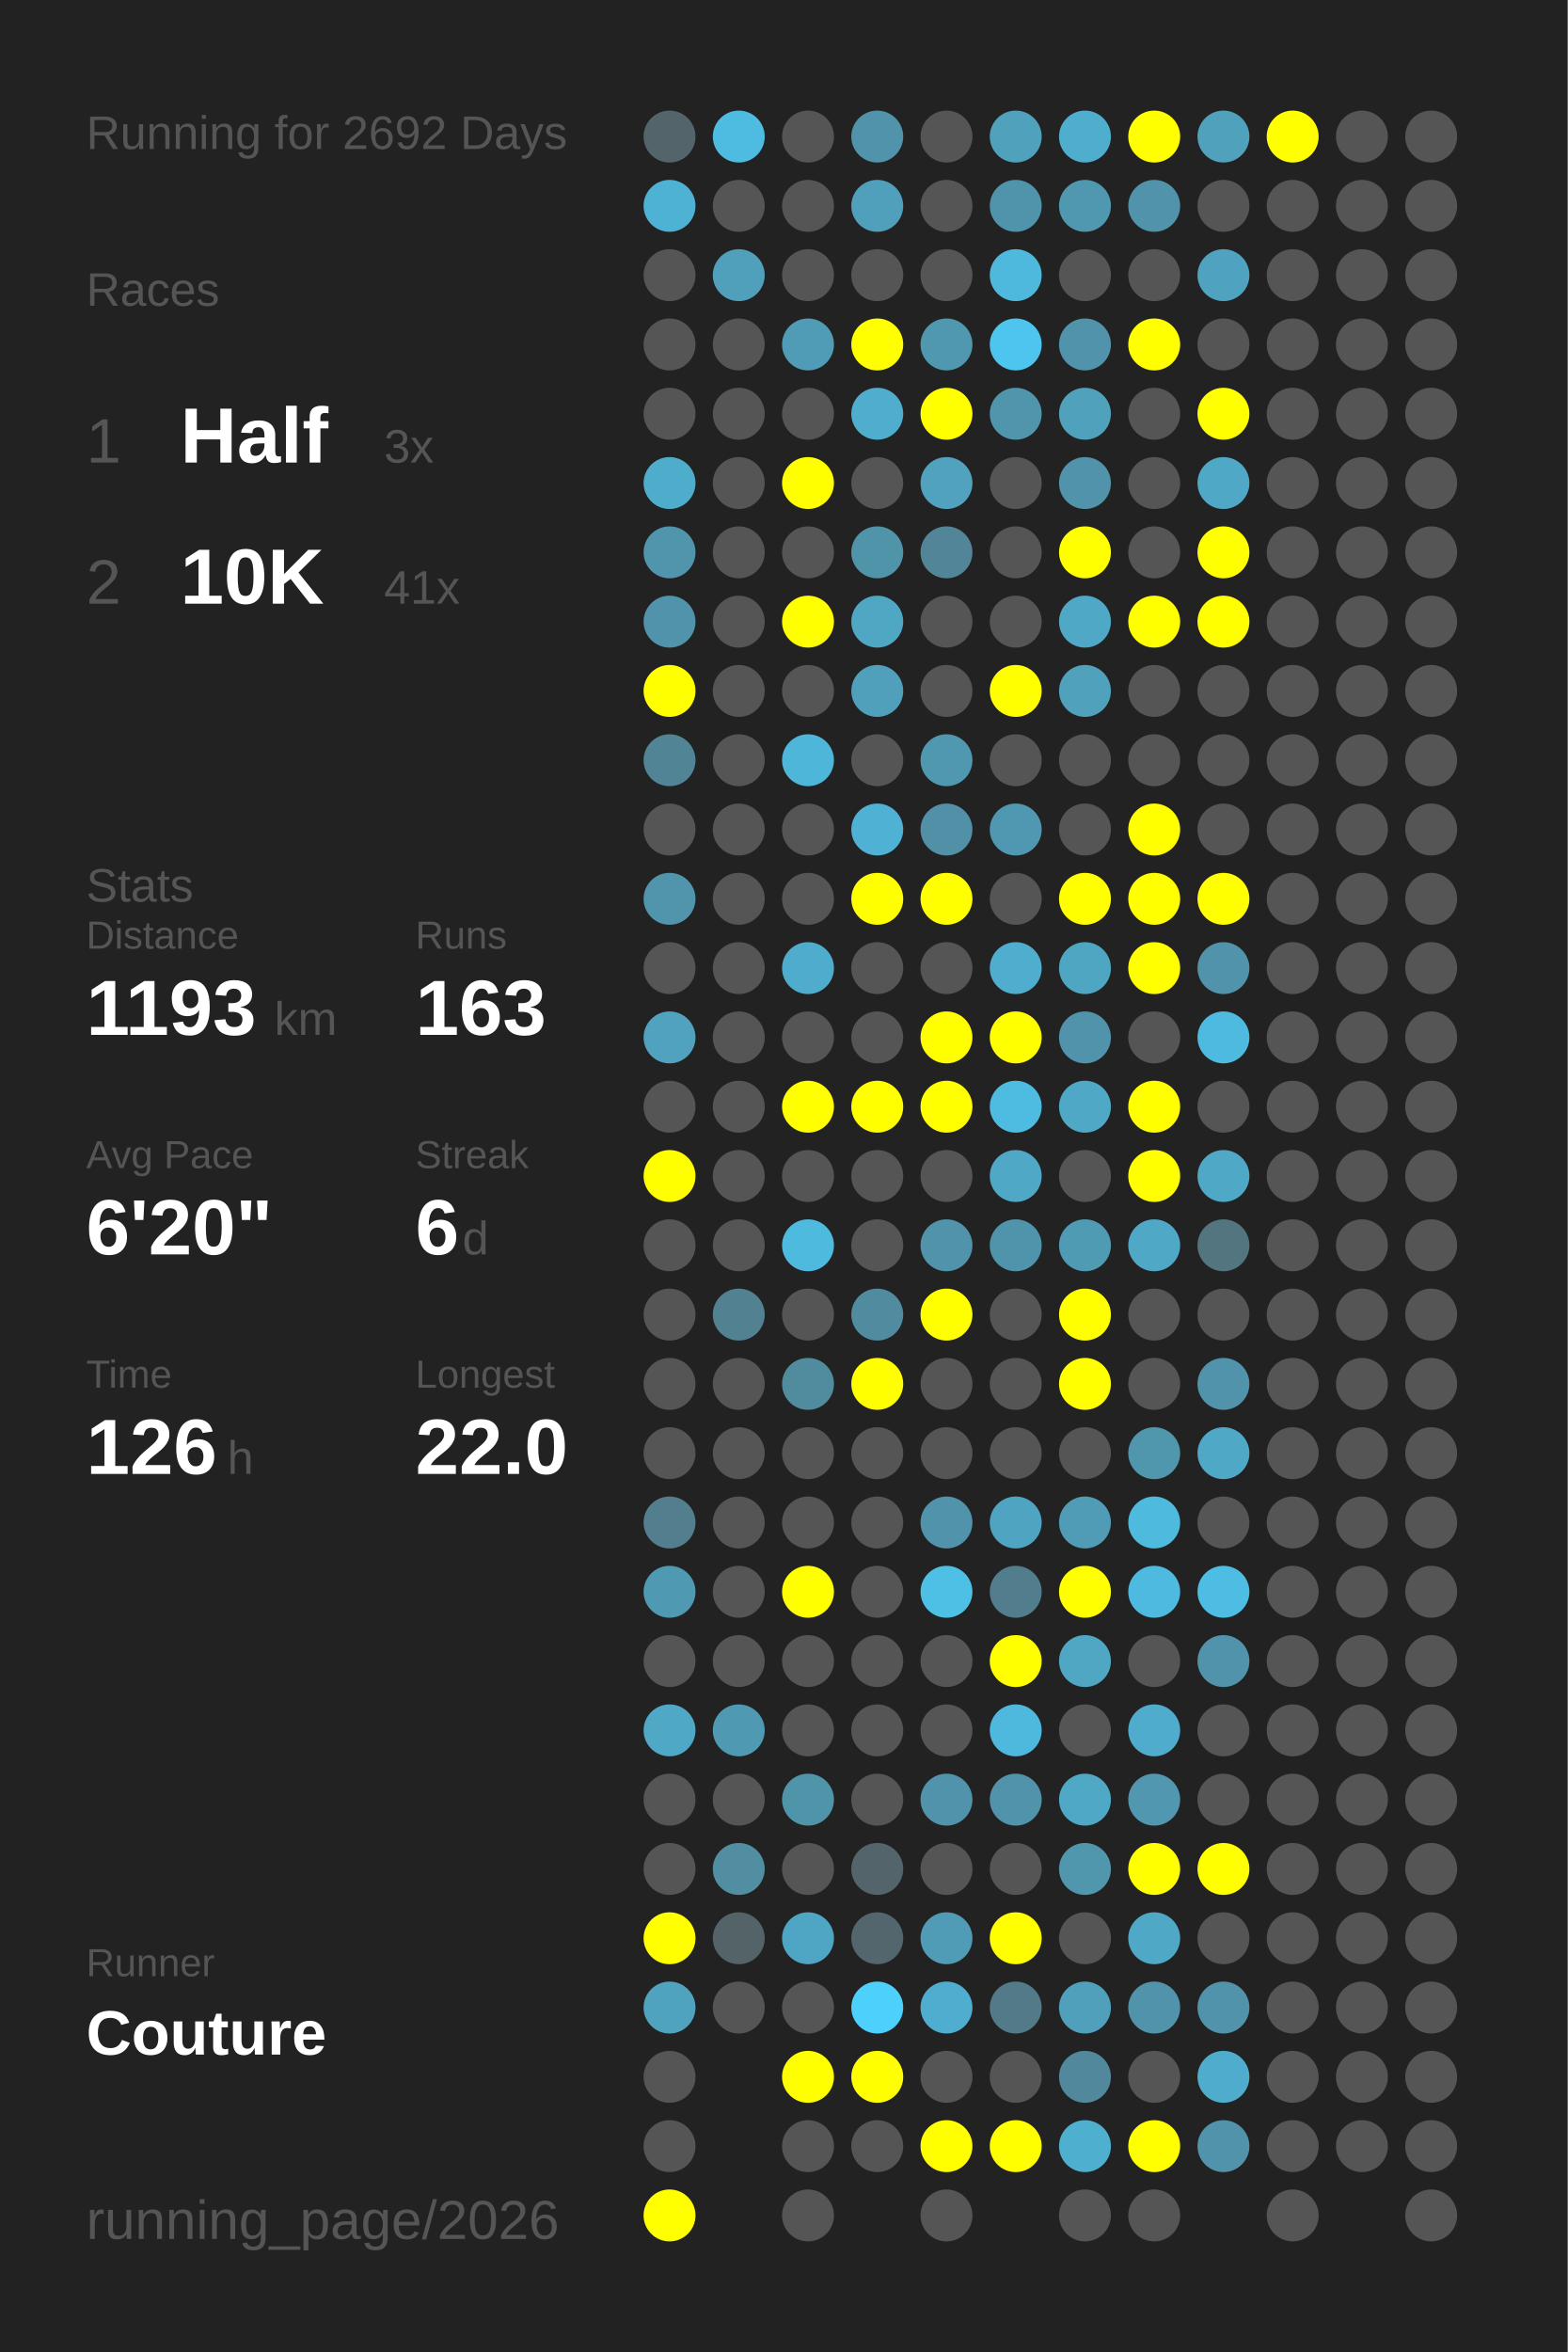
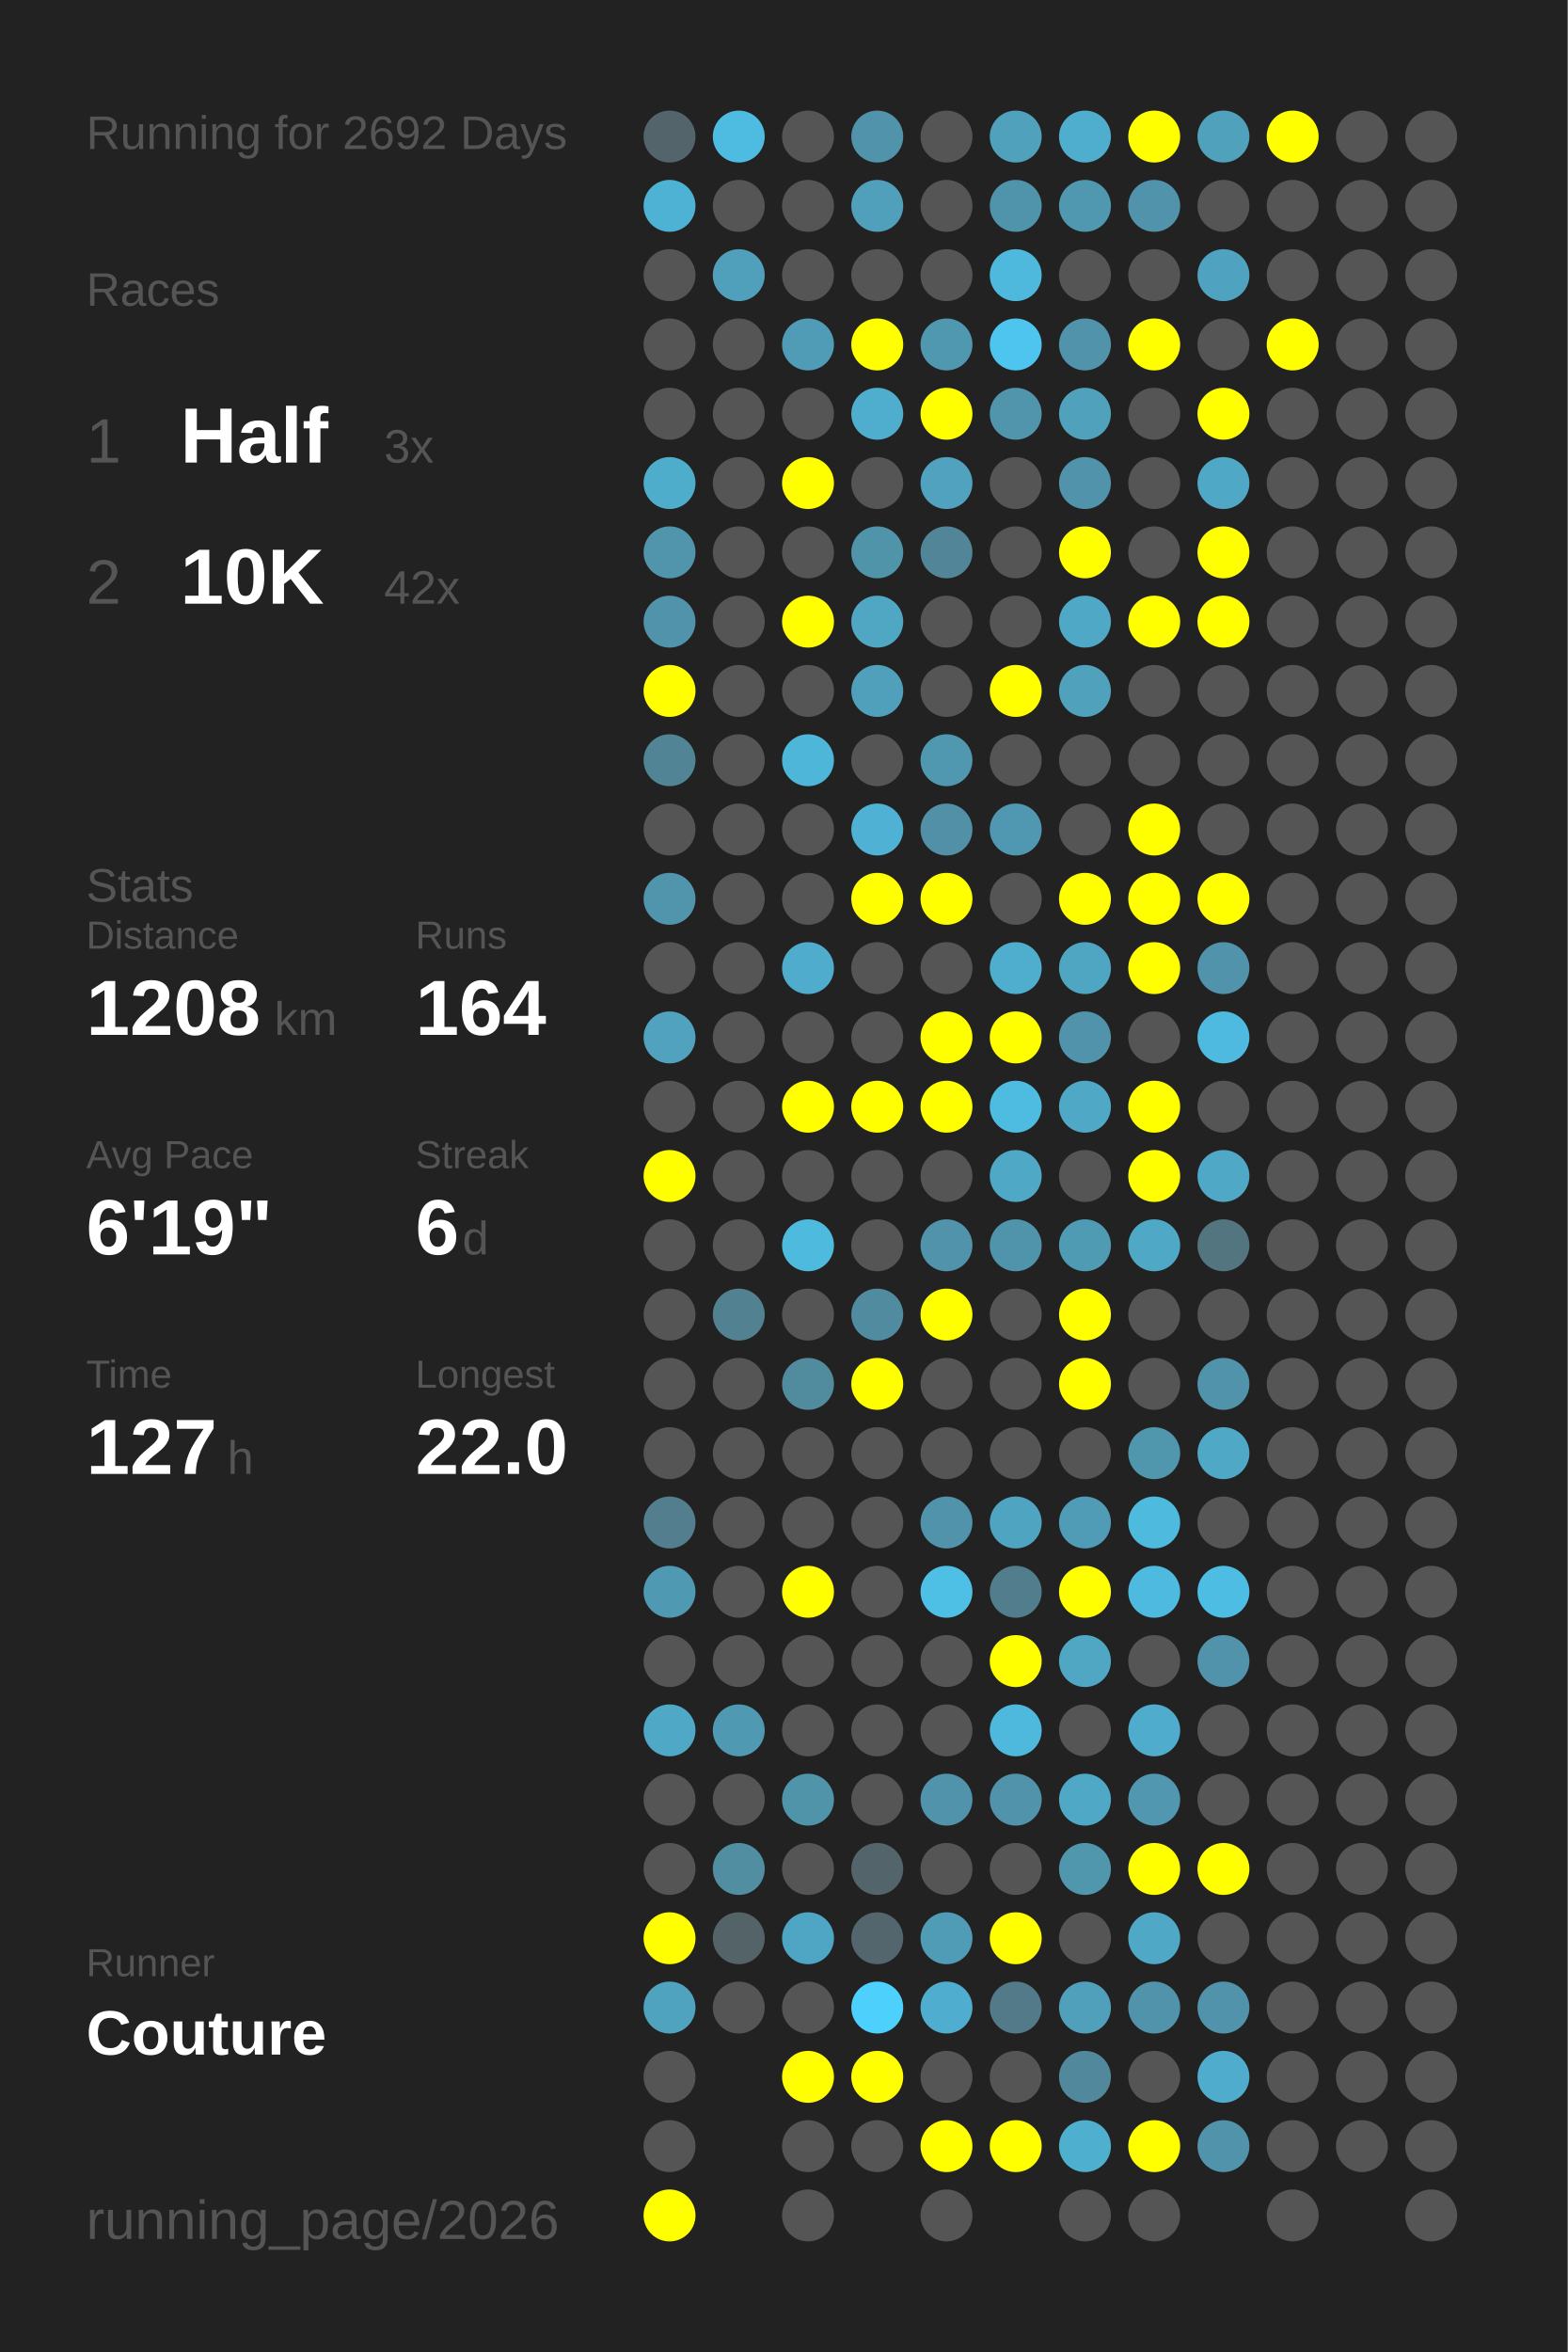
<svg xmlns="http://www.w3.org/2000/svg" baseProfile="full" height="300mm" version="1.1" viewBox="0,0,200,300" width="200mm">
  <defs />
  <rect fill="#222222" height="300" width="200" x="0" y="0" />
  <text fill="#555555" style="font-size:6px; font-family:Arial;" x="11" y="19">Running for 2692 Days</text>
  <text fill="#555555" style="font-size:6px; font-family:Arial;" x="11" y="39">Races</text>
  <text fill="#555555" style="font-size:8px; font-family:Arial;" x="11" y="59">1</text>
  <text fill="#FFFFFF" style="font-size:10px; font-family:Arial; font-weight:bold;" x="23" y="59">Half</text>
  <text fill="#555555" style="font-size:6px; font-family:Arial;" x="49" y="59">3x</text>
  <text fill="#555555" style="font-size:8px; font-family:Arial;" x="11" y="77">2</text>
  <text fill="#FFFFFF" style="font-size:10px; font-family:Arial; font-weight:bold;" x="23" y="77">10K</text>
-   <text fill="#555555" style="font-size:6px; font-family:Arial;" x="49" y="77">41x</text>
+   <text fill="#555555" style="font-size:6px; font-family:Arial;" x="49" y="77">42x</text>
  <text fill="#555555" style="font-size:6px; font-family:Arial;" x="11" y="115">Stats</text>
  <text fill="#555555" style="font-size:5px; font-family:Arial;" x="11" y="121">Distance</text>
-   <text fill="#FFFFFF" style="font-size:10px; font-family:Arial; font-weight:bold;" x="11" y="132">1193</text>
+   <text fill="#FFFFFF" style="font-size:10px; font-family:Arial; font-weight:bold;" x="11" y="132">1208</text>
  <text fill="#555555" style="font-size:6px; font-family:Arial;" x="35" y="132">km</text>
  <text fill="#555555" style="font-size:5px; font-family:Arial;" x="53" y="121">Runs</text>
-   <text fill="#FFFFFF" style="font-size:10px; font-family:Arial; font-weight:bold;" x="53" y="132">163</text>
+   <text fill="#FFFFFF" style="font-size:10px; font-family:Arial; font-weight:bold;" x="53" y="132">164</text>
  <text fill="#555555" style="font-size:5px; font-family:Arial;" x="11" y="149">Avg Pace</text>
-   <text fill="#FFFFFF" style="font-size:10px; font-family:Arial; font-weight:bold;" x="11" y="160">6'20"</text>
+   <text fill="#FFFFFF" style="font-size:10px; font-family:Arial; font-weight:bold;" x="11" y="160">6'19"</text>
  <text fill="#555555" style="font-size:5px; font-family:Arial;" x="53" y="149">Streak</text>
  <text fill="#FFFFFF" style="font-size:10px; font-family:Arial; font-weight:bold;" x="53" y="160">6</text>
  <text fill="#555555" style="font-size:6px; font-family:Arial;" x="59" y="160">d</text>
  <text fill="#555555" style="font-size:5px; font-family:Arial;" x="11" y="177">Time</text>
-   <text fill="#FFFFFF" style="font-size:10px; font-family:Arial; font-weight:bold;" x="11" y="188">126</text>
+   <text fill="#FFFFFF" style="font-size:10px; font-family:Arial; font-weight:bold;" x="11" y="188">127</text>
  <text fill="#555555" style="font-size:6px; font-family:Arial;" x="29" y="188">h</text>
  <text fill="#555555" style="font-size:5px; font-family:Arial;" x="53" y="177">Longest</text>
  <text fill="#FFFFFF" style="font-size:10px; font-family:Arial; font-weight:bold;" x="53" y="188">22.0</text>
  <text fill="#555555" style="font-size:5px; font-family:Arial;" x="11" y="252.065">Runner</text>
  <text fill="#FFFFFF" style="font-size:8px; font-family:Arial; font-weight:bold;" x="11" y="262.065">Couture</text>
  <text fill="#555555" style="font-size:7px; font-family:Arial;" x="11" y="285.581">running_page/2026</text>
  <circle cx="85.417" cy="17.419" fill="#53656a" r="3.312" />
  <circle cx="85.417" cy="26.258" fill="#4eb2d4" r="3.312" />
  <circle cx="85.417" cy="35.097" fill="#555555" r="3.312" />
  <circle cx="85.417" cy="43.935" fill="#555555" r="3.312" />
  <circle cx="85.417" cy="52.774" fill="#555555" r="3.312" />
  <circle cx="85.417" cy="61.613" fill="#4fadcc" r="3.312" />
  <circle cx="85.417" cy="70.452" fill="#5095ac" r="3.312" />
  <circle cx="85.417" cy="79.29" fill="#5093aa" r="3.312" />
  <circle cx="85.417" cy="88.129" fill="#FFFF00" r="3.312" />
  <circle cx="85.417" cy="96.968" fill="#518495" r="3.312" />
  <circle cx="85.417" cy="105.806" fill="#555555" r="3.312" />
  <circle cx="85.417" cy="114.645" fill="#5095ac" r="3.312" />
  <circle cx="85.417" cy="123.484" fill="#555555" r="3.312" />
  <circle cx="85.417" cy="132.323" fill="#50a2be" r="3.312" />
  <circle cx="85.417" cy="141.161" fill="#555555" r="3.312" />
  <circle cx="85.417" cy="150" fill="#FFFF00" r="3.312" />
  <circle cx="85.417" cy="158.839" fill="#555555" r="3.312" />
  <circle cx="85.417" cy="167.677" fill="#555555" r="3.312" />
  <circle cx="85.417" cy="176.516" fill="#555555" r="3.312" />
  <circle cx="85.417" cy="185.355" fill="#555555" r="3.312" />
  <circle cx="85.417" cy="194.194" fill="#527e8d" r="3.312" />
  <circle cx="85.417" cy="203.032" fill="#5099b2" r="3.312" />
  <circle cx="85.417" cy="211.871" fill="#555555" r="3.312" />
  <circle cx="85.417" cy="220.71" fill="#4fa8c6" r="3.312" />
  <circle cx="85.417" cy="229.548" fill="#555555" r="3.312" />
  <circle cx="85.417" cy="238.387" fill="#555555" r="3.312" />
  <circle cx="85.417" cy="247.226" fill="#FFFF00" r="3.312" />
  <circle cx="85.417" cy="256.065" fill="#4fa3bf" r="3.312" />
  <circle cx="85.417" cy="264.903" fill="#555555" r="3.312" />
  <circle cx="85.417" cy="273.742" fill="#555555" r="3.312" />
  <circle cx="85.417" cy="282.581" fill="#FFFF00" r="3.312" />
  <circle cx="94.25" cy="17.419" fill="#4ebce1" r="3.312" />
  <circle cx="94.25" cy="26.258" fill="#555555" r="3.312" />
  <circle cx="94.25" cy="35.097" fill="#50a0bb" r="3.312" />
  <circle cx="94.25" cy="43.935" fill="#555555" r="3.312" />
  <circle cx="94.25" cy="52.774" fill="#555555" r="3.312" />
  <circle cx="94.25" cy="61.613" fill="#555555" r="3.312" />
  <circle cx="94.25" cy="70.452" fill="#555555" r="3.312" />
  <circle cx="94.25" cy="79.29" fill="#555555" r="3.312" />
  <circle cx="94.25" cy="88.129" fill="#555555" r="3.312" />
  <circle cx="94.25" cy="96.968" fill="#555555" r="3.312" />
  <circle cx="94.25" cy="105.806" fill="#555555" r="3.312" />
  <circle cx="94.25" cy="114.645" fill="#555555" r="3.312" />
  <circle cx="94.25" cy="123.484" fill="#555555" r="3.312" />
  <circle cx="94.25" cy="132.323" fill="#555555" r="3.312" />
  <circle cx="94.25" cy="141.161" fill="#555555" r="3.312" />
  <circle cx="94.25" cy="150" fill="#555555" r="3.312" />
  <circle cx="94.25" cy="158.839" fill="#555555" r="3.312" />
  <circle cx="94.25" cy="167.677" fill="#528292" r="3.312" />
  <circle cx="94.25" cy="176.516" fill="#555555" r="3.312" />
  <circle cx="94.25" cy="185.355" fill="#555555" r="3.312" />
  <circle cx="94.25" cy="194.194" fill="#555555" r="3.312" />
  <circle cx="94.25" cy="203.032" fill="#555555" r="3.312" />
  <circle cx="94.25" cy="211.871" fill="#555555" r="3.312" />
  <circle cx="94.25" cy="220.71" fill="#5099b2" r="3.312" />
  <circle cx="94.25" cy="229.548" fill="#555555" r="3.312" />
  <circle cx="94.25" cy="238.387" fill="#518ea2" r="3.312" />
  <circle cx="94.25" cy="247.226" fill="#546368" r="3.312" />
  <circle cx="94.25" cy="256.065" fill="#555555" r="3.312" />
  <circle cx="103.083" cy="17.419" fill="#555555" r="3.312" />
  <circle cx="103.083" cy="26.258" fill="#555555" r="3.312" />
  <circle cx="103.083" cy="35.097" fill="#555555" r="3.312" />
  <circle cx="103.083" cy="43.935" fill="#509bb5" r="3.312" />
  <circle cx="103.083" cy="52.774" fill="#555555" r="3.312" />
  <circle cx="103.083" cy="61.613" fill="#FFFF00" r="3.312" />
  <circle cx="103.083" cy="70.452" fill="#555555" r="3.312" />
  <circle cx="103.083" cy="79.29" fill="#FFFF00" r="3.312" />
  <circle cx="103.083" cy="88.129" fill="#555555" r="3.312" />
  <circle cx="103.083" cy="96.968" fill="#4eb6d9" r="3.312" />
  <circle cx="103.083" cy="105.806" fill="#555555" r="3.312" />
  <circle cx="103.083" cy="114.645" fill="#555555" r="3.312" />
  <circle cx="103.083" cy="123.484" fill="#4faccc" r="3.312" />
  <circle cx="103.083" cy="132.323" fill="#555555" r="3.312" />
  <circle cx="103.083" cy="141.161" fill="#FFFF00" r="3.312" />
  <circle cx="103.083" cy="150" fill="#555555" r="3.312" />
  <circle cx="103.083" cy="158.839" fill="#4ebade" r="3.312" />
  <circle cx="103.083" cy="167.677" fill="#555555" r="3.312" />
  <circle cx="103.083" cy="176.516" fill="#518b9e" r="3.312" />
  <circle cx="103.083" cy="185.355" fill="#555555" r="3.312" />
  <circle cx="103.083" cy="194.194" fill="#555555" r="3.312" />
  <circle cx="103.083" cy="203.032" fill="#FFFF00" r="3.312" />
  <circle cx="103.083" cy="211.871" fill="#555555" r="3.312" />
  <circle cx="103.083" cy="220.71" fill="#555555" r="3.312" />
  <circle cx="103.083" cy="229.548" fill="#5094aa" r="3.312" />
  <circle cx="103.083" cy="238.387" fill="#555555" r="3.312" />
  <circle cx="103.083" cy="247.226" fill="#4fa6c4" r="3.312" />
  <circle cx="103.083" cy="256.065" fill="#555555" r="3.312" />
  <circle cx="103.083" cy="264.903" fill="#FFFF00" r="3.312" />
  <circle cx="103.083" cy="273.742" fill="#555555" r="3.312" />
  <circle cx="103.083" cy="282.581" fill="#555555" r="3.312" />
  <circle cx="111.917" cy="17.419" fill="#5093aa" r="3.312" />
  <circle cx="111.917" cy="26.258" fill="#50a0bc" r="3.312" />
  <circle cx="111.917" cy="35.097" fill="#555555" r="3.312" />
  <circle cx="111.917" cy="43.935" fill="#FFFF00" r="3.312" />
  <circle cx="111.917" cy="52.774" fill="#4faece" r="3.312" />
  <circle cx="111.917" cy="61.613" fill="#555555" r="3.312" />
  <circle cx="111.917" cy="70.452" fill="#5094aa" r="3.312" />
  <circle cx="111.917" cy="79.29" fill="#4fa7c4" r="3.312" />
  <circle cx="111.917" cy="88.129" fill="#50a0bb" r="3.312" />
  <circle cx="111.917" cy="96.968" fill="#555555" r="3.312" />
  <circle cx="111.917" cy="105.806" fill="#4fb1d3" r="3.312" />
  <circle cx="111.917" cy="114.645" fill="#FFFF00" r="3.312" />
  <circle cx="111.917" cy="123.484" fill="#555555" r="3.312" />
  <circle cx="111.917" cy="132.323" fill="#555555" r="3.312" />
  <circle cx="111.917" cy="141.161" fill="#FFFF00" r="3.312" />
  <circle cx="111.917" cy="150" fill="#555555" r="3.312" />
  <circle cx="111.917" cy="158.839" fill="#555555" r="3.312" />
  <circle cx="111.917" cy="167.677" fill="#518b9f" r="3.312" />
  <circle cx="111.917" cy="176.516" fill="#FFFF00" r="3.312" />
  <circle cx="111.917" cy="185.355" fill="#555555" r="3.312" />
  <circle cx="111.917" cy="194.194" fill="#555555" r="3.312" />
  <circle cx="111.917" cy="203.032" fill="#555555" r="3.312" />
  <circle cx="111.917" cy="211.871" fill="#555555" r="3.312" />
  <circle cx="111.917" cy="220.71" fill="#555555" r="3.312" />
  <circle cx="111.917" cy="229.548" fill="#555555" r="3.312" />
  <circle cx="111.917" cy="238.387" fill="#53656b" r="3.312" />
  <circle cx="111.917" cy="247.226" fill="#53666d" r="3.312" />
  <circle cx="111.917" cy="256.065" fill="#4dd0fc" r="3.312" />
  <circle cx="111.917" cy="264.903" fill="#FFFF00" r="3.312" />
  <circle cx="111.917" cy="273.742" fill="#555555" r="3.312" />
  <circle cx="120.75" cy="17.419" fill="#555555" r="3.312" />
  <circle cx="120.75" cy="26.258" fill="#555555" r="3.312" />
  <circle cx="120.75" cy="35.097" fill="#555555" r="3.312" />
  <circle cx="120.75" cy="43.935" fill="#5098b0" r="3.312" />
  <circle cx="120.75" cy="52.774" fill="#FFFF00" r="3.312" />
  <circle cx="120.75" cy="61.613" fill="#50a2be" r="3.312" />
  <circle cx="120.75" cy="70.452" fill="#518597" r="3.312" />
  <circle cx="120.75" cy="79.29" fill="#555555" r="3.312" />
  <circle cx="120.75" cy="88.129" fill="#555555" r="3.312" />
  <circle cx="120.75" cy="96.968" fill="#5098b0" r="3.312" />
  <circle cx="120.75" cy="105.806" fill="#5190a6" r="3.312" />
  <circle cx="120.75" cy="114.645" fill="#FFFF00" r="3.312" />
  <circle cx="120.75" cy="123.484" fill="#555555" r="3.312" />
  <circle cx="120.75" cy="132.323" fill="#FFFF00" r="3.312" />
  <circle cx="120.75" cy="141.161" fill="#FFFF00" r="3.312" />
  <circle cx="120.75" cy="150" fill="#555555" r="3.312" />
  <circle cx="120.75" cy="158.839" fill="#5093aa" r="3.312" />
  <circle cx="120.75" cy="167.677" fill="#FFFF00" r="3.312" />
  <circle cx="120.75" cy="176.516" fill="#555555" r="3.312" />
  <circle cx="120.75" cy="185.355" fill="#555555" r="3.312" />
  <circle cx="120.75" cy="194.194" fill="#5093aa" r="3.312" />
  <circle cx="120.75" cy="203.032" fill="#4ec0e6" r="3.312" />
  <circle cx="120.75" cy="211.871" fill="#555555" r="3.312" />
  <circle cx="120.75" cy="220.71" fill="#555555" r="3.312" />
  <circle cx="120.75" cy="229.548" fill="#5093aa" r="3.312" />
  <circle cx="120.75" cy="238.387" fill="#555555" r="3.312" />
  <circle cx="120.75" cy="247.226" fill="#509bb5" r="3.312" />
  <circle cx="120.75" cy="256.065" fill="#4faecf" r="3.312" />
  <circle cx="120.75" cy="264.903" fill="#555555" r="3.312" />
  <circle cx="120.75" cy="273.742" fill="#FFFF00" r="3.312" />
  <circle cx="120.75" cy="282.581" fill="#555555" r="3.312" />
  <circle cx="129.583" cy="17.419" fill="#50a1bc" r="3.312" />
  <circle cx="129.583" cy="26.258" fill="#5094ab" r="3.312" />
  <circle cx="129.583" cy="35.097" fill="#4eb9dd" r="3.312" />
  <circle cx="129.583" cy="43.935" fill="#4dc5ee" r="3.312" />
  <circle cx="129.583" cy="52.774" fill="#5095ac" r="3.312" />
  <circle cx="129.583" cy="61.613" fill="#555555" r="3.312" />
  <circle cx="129.583" cy="70.452" fill="#555555" r="3.312" />
  <circle cx="129.583" cy="79.29" fill="#555555" r="3.312" />
  <circle cx="129.583" cy="88.129" fill="#FFFF00" r="3.312" />
  <circle cx="129.583" cy="96.968" fill="#555555" r="3.312" />
  <circle cx="129.583" cy="105.806" fill="#5098b1" r="3.312" />
  <circle cx="129.583" cy="114.645" fill="#555555" r="3.312" />
  <circle cx="129.583" cy="123.484" fill="#4faece" r="3.312" />
  <circle cx="129.583" cy="132.323" fill="#FFFF00" r="3.312" />
  <circle cx="129.583" cy="141.161" fill="#4ebbe0" r="3.312" />
  <circle cx="129.583" cy="150" fill="#4fa8c6" r="3.312" />
  <circle cx="129.583" cy="158.839" fill="#5094ab" r="3.312" />
  <circle cx="129.583" cy="167.677" fill="#555555" r="3.312" />
  <circle cx="129.583" cy="176.516" fill="#555555" r="3.312" />
  <circle cx="129.583" cy="185.355" fill="#555555" r="3.312" />
  <circle cx="129.583" cy="194.194" fill="#4fa4c1" r="3.312" />
  <circle cx="129.583" cy="203.032" fill="#527d8c" r="3.312" />
  <circle cx="129.583" cy="211.871" fill="#FFFF00" r="3.312" />
  <circle cx="129.583" cy="220.71" fill="#4eb9dd" r="3.312" />
  <circle cx="129.583" cy="229.548" fill="#5093aa" r="3.312" />
  <circle cx="129.583" cy="238.387" fill="#555555" r="3.312" />
  <circle cx="129.583" cy="247.226" fill="#FFFF00" r="3.312" />
  <circle cx="129.583" cy="256.065" fill="#527a88" r="3.312" />
  <circle cx="129.583" cy="264.903" fill="#555555" r="3.312" />
  <circle cx="129.583" cy="273.742" fill="#FFFF00" r="3.312" />
  <circle cx="138.417" cy="17.419" fill="#4fadcd" r="3.312" />
  <circle cx="138.417" cy="26.258" fill="#5098b0" r="3.312" />
  <circle cx="138.417" cy="35.097" fill="#555555" r="3.312" />
  <circle cx="138.417" cy="43.935" fill="#5093aa" r="3.312" />
  <circle cx="138.417" cy="52.774" fill="#50a1bc" r="3.312" />
  <circle cx="138.417" cy="61.613" fill="#5093aa" r="3.312" />
  <circle cx="138.417" cy="70.452" fill="#FFFF00" r="3.312" />
  <circle cx="138.417" cy="79.29" fill="#4fa8c6" r="3.312" />
  <circle cx="138.417" cy="88.129" fill="#50a1bc" r="3.312" />
  <circle cx="138.417" cy="96.968" fill="#555555" r="3.312" />
  <circle cx="138.417" cy="105.806" fill="#555555" r="3.312" />
  <circle cx="138.417" cy="114.645" fill="#FFFF00" r="3.312" />
  <circle cx="138.417" cy="123.484" fill="#4fa6c3" r="3.312" />
  <circle cx="138.417" cy="132.323" fill="#5193aa" r="3.312" />
  <circle cx="138.417" cy="141.161" fill="#4fa8c6" r="3.312" />
  <circle cx="138.417" cy="150" fill="#555555" r="3.312" />
  <circle cx="138.417" cy="158.839" fill="#509bb4" r="3.312" />
  <circle cx="138.417" cy="167.677" fill="#FFFF00" r="3.312" />
  <circle cx="138.417" cy="176.516" fill="#FFFF00" r="3.312" />
  <circle cx="138.417" cy="185.355" fill="#555555" r="3.312" />
  <circle cx="138.417" cy="194.194" fill="#509cb6" r="3.312" />
  <circle cx="138.417" cy="203.032" fill="#FFFF00" r="3.312" />
  <circle cx="138.417" cy="211.871" fill="#4fa7c4" r="3.312" />
  <circle cx="138.417" cy="220.71" fill="#555555" r="3.312" />
  <circle cx="138.417" cy="229.548" fill="#4fa8c6" r="3.312" />
  <circle cx="138.417" cy="238.387" fill="#5096ad" r="3.312" />
  <circle cx="138.417" cy="247.226" fill="#555555" r="3.312" />
  <circle cx="138.417" cy="256.065" fill="#50a0bc" r="3.312" />
  <circle cx="138.417" cy="264.903" fill="#51889b" r="3.312" />
  <circle cx="138.417" cy="273.742" fill="#4fafcf" r="3.312" />
  <circle cx="138.417" cy="282.581" fill="#555555" r="3.312" />
  <circle cx="147.25" cy="17.419" fill="#FFFF00" r="3.312" />
  <circle cx="147.25" cy="26.258" fill="#5093aa" r="3.312" />
  <circle cx="147.25" cy="35.097" fill="#555555" r="3.312" />
  <circle cx="147.25" cy="43.935" fill="#FFFF00" r="3.312" />
  <circle cx="147.25" cy="52.774" fill="#555555" r="3.312" />
  <circle cx="147.25" cy="61.613" fill="#555555" r="3.312" />
  <circle cx="147.25" cy="70.452" fill="#555555" r="3.312" />
  <circle cx="147.25" cy="79.29" fill="#FFFF00" r="3.312" />
  <circle cx="147.25" cy="88.129" fill="#555555" r="3.312" />
  <circle cx="147.25" cy="96.968" fill="#555555" r="3.312" />
  <circle cx="147.25" cy="105.806" fill="#FFFF00" r="3.312" />
  <circle cx="147.25" cy="114.645" fill="#FFFF00" r="3.312" />
  <circle cx="147.25" cy="123.484" fill="#FFFF00" r="3.312" />
  <circle cx="147.25" cy="132.323" fill="#555555" r="3.312" />
  <circle cx="147.25" cy="141.161" fill="#FFFF00" r="3.312" />
  <circle cx="147.25" cy="150" fill="#FFFF00" r="3.312" />
  <circle cx="147.25" cy="158.839" fill="#4fa8c6" r="3.312" />
  <circle cx="147.25" cy="167.677" fill="#555555" r="3.312" />
  <circle cx="147.25" cy="176.516" fill="#555555" r="3.312" />
  <circle cx="147.25" cy="185.355" fill="#5096ad" r="3.312" />
  <circle cx="147.25" cy="194.194" fill="#4ebade" r="3.312" />
  <circle cx="147.25" cy="203.032" fill="#4ebadf" r="3.312" />
  <circle cx="147.25" cy="211.871" fill="#555555" r="3.312" />
  <circle cx="147.25" cy="220.71" fill="#4faccc" r="3.312" />
  <circle cx="147.25" cy="229.548" fill="#5097af" r="3.312" />
  <circle cx="147.25" cy="238.387" fill="#FFFF00" r="3.312" />
  <circle cx="147.25" cy="247.226" fill="#4fa8c6" r="3.312" />
  <circle cx="147.25" cy="256.065" fill="#5093aa" r="3.312" />
  <circle cx="147.25" cy="264.903" fill="#555555" r="3.312" />
  <circle cx="147.25" cy="273.742" fill="#FFFF00" r="3.312" />
  <circle cx="147.25" cy="282.581" fill="#555555" r="3.312" />
  <circle cx="156.083" cy="17.419" fill="#50a1bc" r="3.312" />
  <circle cx="156.083" cy="26.258" fill="#555555" r="3.312" />
  <circle cx="156.083" cy="35.097" fill="#4fa3c0" r="3.312" />
  <circle cx="156.083" cy="43.935" fill="#555555" r="3.312" />
  <circle cx="156.083" cy="52.774" fill="#FFFF00" r="3.312" />
  <circle cx="156.083" cy="61.613" fill="#4fa8c6" r="3.312" />
  <circle cx="156.083" cy="70.452" fill="#FFFF00" r="3.312" />
  <circle cx="156.083" cy="79.29" fill="#FFFF00" r="3.312" />
  <circle cx="156.083" cy="88.129" fill="#555555" r="3.312" />
  <circle cx="156.083" cy="96.968" fill="#555555" r="3.312" />
  <circle cx="156.083" cy="105.806" fill="#555555" r="3.312" />
  <circle cx="156.083" cy="114.645" fill="#FFFF00" r="3.312" />
  <circle cx="156.083" cy="123.484" fill="#5093aa" r="3.312" />
  <circle cx="156.083" cy="132.323" fill="#4ebadf" r="3.312" />
  <circle cx="156.083" cy="141.161" fill="#555555" r="3.312" />
  <circle cx="156.083" cy="150" fill="#4fa8c6" r="3.312" />
  <circle cx="156.083" cy="158.839" fill="#527580" r="3.312" />
  <circle cx="156.083" cy="167.677" fill="#555555" r="3.312" />
  <circle cx="156.083" cy="176.516" fill="#5093aa" r="3.312" />
  <circle cx="156.083" cy="185.355" fill="#4fa8c6" r="3.312" />
  <circle cx="156.083" cy="194.194" fill="#555555" r="3.312" />
  <circle cx="156.083" cy="203.032" fill="#4ebde3" r="3.312" />
  <circle cx="156.083" cy="211.871" fill="#5093aa" r="3.312" />
  <circle cx="156.083" cy="220.71" fill="#555555" r="3.312" />
  <circle cx="156.083" cy="229.548" fill="#555555" r="3.312" />
  <circle cx="156.083" cy="238.387" fill="#FFFF00" r="3.312" />
  <circle cx="156.083" cy="247.226" fill="#555555" r="3.312" />
  <circle cx="156.083" cy="256.065" fill="#5093aa" r="3.312" />
  <circle cx="156.083" cy="264.903" fill="#4faccc" r="3.312" />
  <circle cx="156.083" cy="273.742" fill="#5093aa" r="3.312" />
  <circle cx="164.917" cy="17.419" fill="#FFFF00" r="3.312" />
  <circle cx="164.917" cy="26.258" fill="#555555" r="3.312" />
  <circle cx="164.917" cy="35.097" fill="#555555" r="3.312" />
-   <circle cx="164.917" cy="43.935" fill="#555555" r="3.312" />
+   <circle cx="164.917" cy="43.935" fill="#FFFF00" r="3.312" />
  <circle cx="164.917" cy="52.774" fill="#555555" r="3.312" />
  <circle cx="164.917" cy="61.613" fill="#555555" r="3.312" />
  <circle cx="164.917" cy="70.452" fill="#555555" r="3.312" />
  <circle cx="164.917" cy="79.29" fill="#555555" r="3.312" />
  <circle cx="164.917" cy="88.129" fill="#555555" r="3.312" />
  <circle cx="164.917" cy="96.968" fill="#555555" r="3.312" />
  <circle cx="164.917" cy="105.806" fill="#555555" r="3.312" />
  <circle cx="164.917" cy="114.645" fill="#555555" r="3.312" />
  <circle cx="164.917" cy="123.484" fill="#555555" r="3.312" />
  <circle cx="164.917" cy="132.323" fill="#555555" r="3.312" />
  <circle cx="164.917" cy="141.161" fill="#555555" r="3.312" />
  <circle cx="164.917" cy="150" fill="#555555" r="3.312" />
  <circle cx="164.917" cy="158.839" fill="#555555" r="3.312" />
  <circle cx="164.917" cy="167.677" fill="#555555" r="3.312" />
  <circle cx="164.917" cy="176.516" fill="#555555" r="3.312" />
  <circle cx="164.917" cy="185.355" fill="#555555" r="3.312" />
  <circle cx="164.917" cy="194.194" fill="#555555" r="3.312" />
  <circle cx="164.917" cy="203.032" fill="#555555" r="3.312" />
  <circle cx="164.917" cy="211.871" fill="#555555" r="3.312" />
  <circle cx="164.917" cy="220.71" fill="#555555" r="3.312" />
  <circle cx="164.917" cy="229.548" fill="#555555" r="3.312" />
  <circle cx="164.917" cy="238.387" fill="#555555" r="3.312" />
  <circle cx="164.917" cy="247.226" fill="#555555" r="3.312" />
  <circle cx="164.917" cy="256.065" fill="#555555" r="3.312" />
  <circle cx="164.917" cy="264.903" fill="#555555" r="3.312" />
  <circle cx="164.917" cy="273.742" fill="#555555" r="3.312" />
  <circle cx="164.917" cy="282.581" fill="#555555" r="3.312" />
  <circle cx="173.75" cy="17.419" fill="#555555" r="3.312" />
  <circle cx="173.75" cy="26.258" fill="#555555" r="3.312" />
  <circle cx="173.75" cy="35.097" fill="#555555" r="3.312" />
  <circle cx="173.75" cy="43.935" fill="#555555" r="3.312" />
  <circle cx="173.75" cy="52.774" fill="#555555" r="3.312" />
  <circle cx="173.75" cy="61.613" fill="#555555" r="3.312" />
  <circle cx="173.75" cy="70.452" fill="#555555" r="3.312" />
  <circle cx="173.75" cy="79.29" fill="#555555" r="3.312" />
  <circle cx="173.75" cy="88.129" fill="#555555" r="3.312" />
  <circle cx="173.75" cy="96.968" fill="#555555" r="3.312" />
  <circle cx="173.75" cy="105.806" fill="#555555" r="3.312" />
  <circle cx="173.75" cy="114.645" fill="#555555" r="3.312" />
  <circle cx="173.75" cy="123.484" fill="#555555" r="3.312" />
  <circle cx="173.75" cy="132.323" fill="#555555" r="3.312" />
  <circle cx="173.75" cy="141.161" fill="#555555" r="3.312" />
  <circle cx="173.75" cy="150" fill="#555555" r="3.312" />
  <circle cx="173.75" cy="158.839" fill="#555555" r="3.312" />
  <circle cx="173.75" cy="167.677" fill="#555555" r="3.312" />
  <circle cx="173.75" cy="176.516" fill="#555555" r="3.312" />
  <circle cx="173.75" cy="185.355" fill="#555555" r="3.312" />
  <circle cx="173.75" cy="194.194" fill="#555555" r="3.312" />
  <circle cx="173.75" cy="203.032" fill="#555555" r="3.312" />
  <circle cx="173.75" cy="211.871" fill="#555555" r="3.312" />
  <circle cx="173.75" cy="220.71" fill="#555555" r="3.312" />
  <circle cx="173.75" cy="229.548" fill="#555555" r="3.312" />
  <circle cx="173.75" cy="238.387" fill="#555555" r="3.312" />
  <circle cx="173.75" cy="247.226" fill="#555555" r="3.312" />
  <circle cx="173.75" cy="256.065" fill="#555555" r="3.312" />
  <circle cx="173.75" cy="264.903" fill="#555555" r="3.312" />
  <circle cx="173.75" cy="273.742" fill="#555555" r="3.312" />
  <circle cx="182.583" cy="17.419" fill="#555555" r="3.312" />
  <circle cx="182.583" cy="26.258" fill="#555555" r="3.312" />
  <circle cx="182.583" cy="35.097" fill="#555555" r="3.312" />
  <circle cx="182.583" cy="43.935" fill="#555555" r="3.312" />
  <circle cx="182.583" cy="52.774" fill="#555555" r="3.312" />
  <circle cx="182.583" cy="61.613" fill="#555555" r="3.312" />
  <circle cx="182.583" cy="70.452" fill="#555555" r="3.312" />
  <circle cx="182.583" cy="79.29" fill="#555555" r="3.312" />
  <circle cx="182.583" cy="88.129" fill="#555555" r="3.312" />
  <circle cx="182.583" cy="96.968" fill="#555555" r="3.312" />
  <circle cx="182.583" cy="105.806" fill="#555555" r="3.312" />
  <circle cx="182.583" cy="114.645" fill="#555555" r="3.312" />
  <circle cx="182.583" cy="123.484" fill="#555555" r="3.312" />
  <circle cx="182.583" cy="132.323" fill="#555555" r="3.312" />
  <circle cx="182.583" cy="141.161" fill="#555555" r="3.312" />
  <circle cx="182.583" cy="150" fill="#555555" r="3.312" />
  <circle cx="182.583" cy="158.839" fill="#555555" r="3.312" />
  <circle cx="182.583" cy="167.677" fill="#555555" r="3.312" />
  <circle cx="182.583" cy="176.516" fill="#555555" r="3.312" />
  <circle cx="182.583" cy="185.355" fill="#555555" r="3.312" />
  <circle cx="182.583" cy="194.194" fill="#555555" r="3.312" />
  <circle cx="182.583" cy="203.032" fill="#555555" r="3.312" />
  <circle cx="182.583" cy="211.871" fill="#555555" r="3.312" />
  <circle cx="182.583" cy="220.71" fill="#555555" r="3.312" />
  <circle cx="182.583" cy="229.548" fill="#555555" r="3.312" />
  <circle cx="182.583" cy="238.387" fill="#555555" r="3.312" />
  <circle cx="182.583" cy="247.226" fill="#555555" r="3.312" />
  <circle cx="182.583" cy="256.065" fill="#555555" r="3.312" />
  <circle cx="182.583" cy="264.903" fill="#555555" r="3.312" />
  <circle cx="182.583" cy="273.742" fill="#555555" r="3.312" />
  <circle cx="182.583" cy="282.581" fill="#555555" r="3.312" />
</svg>
